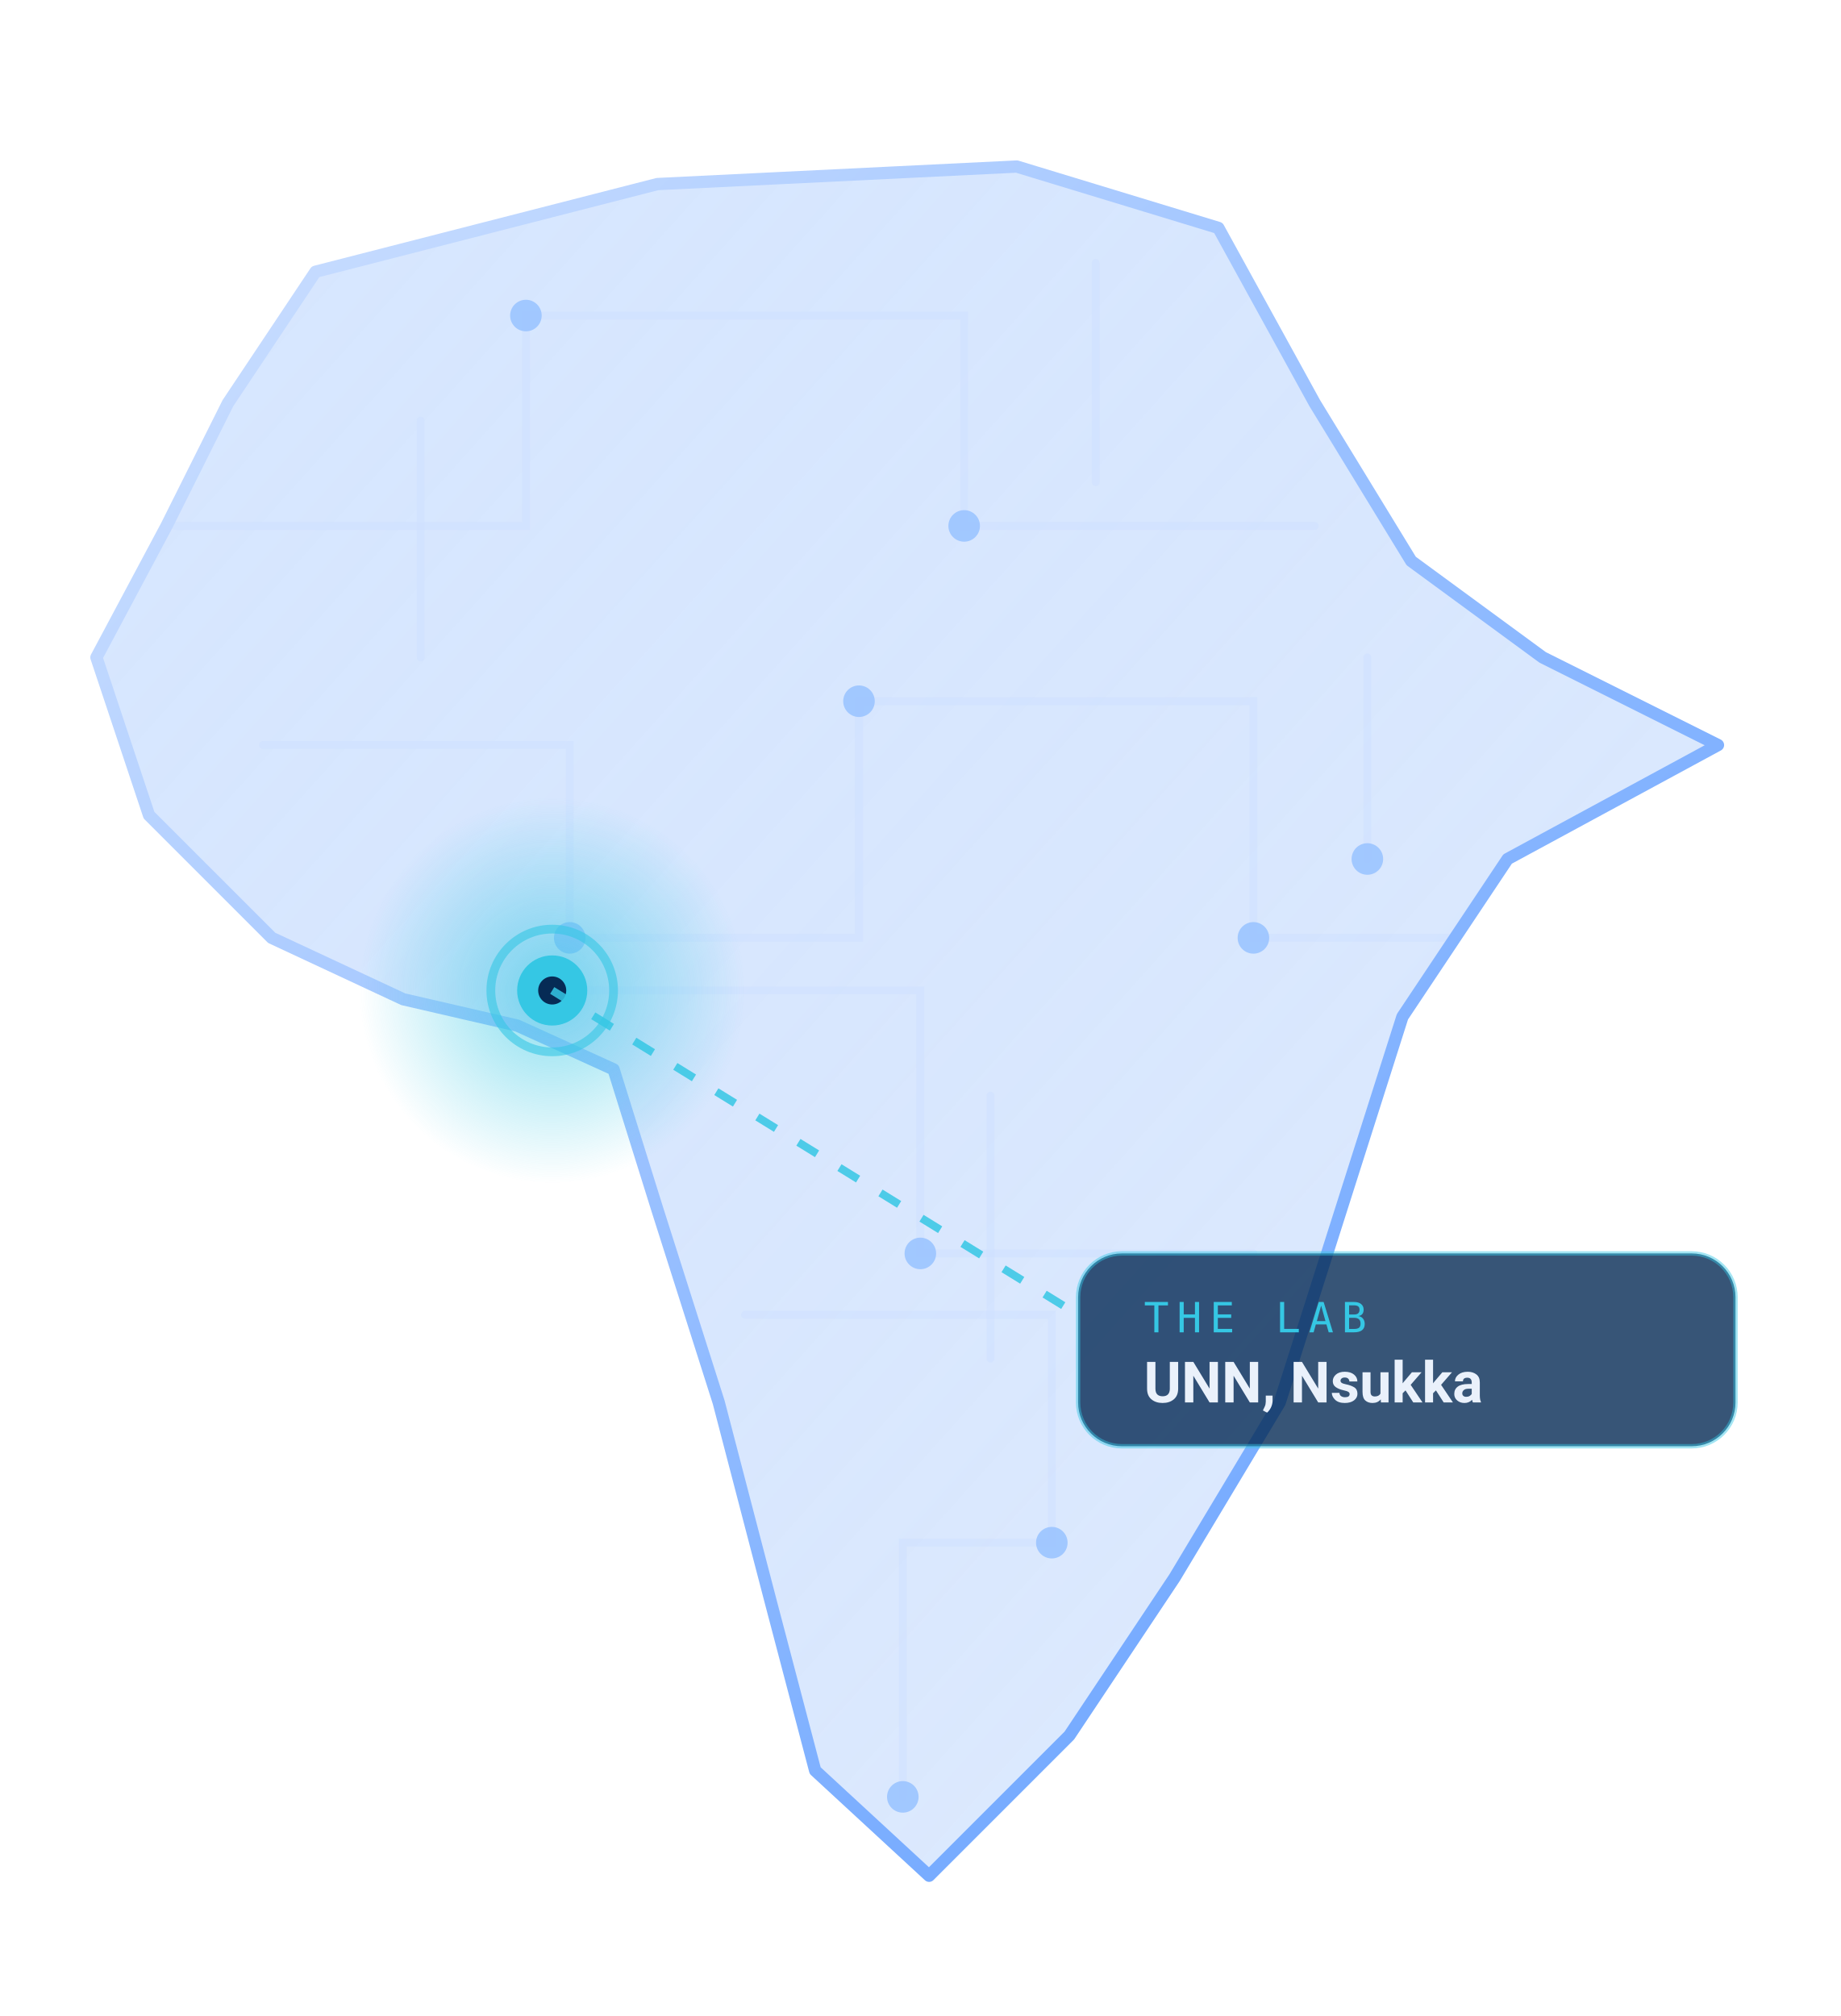
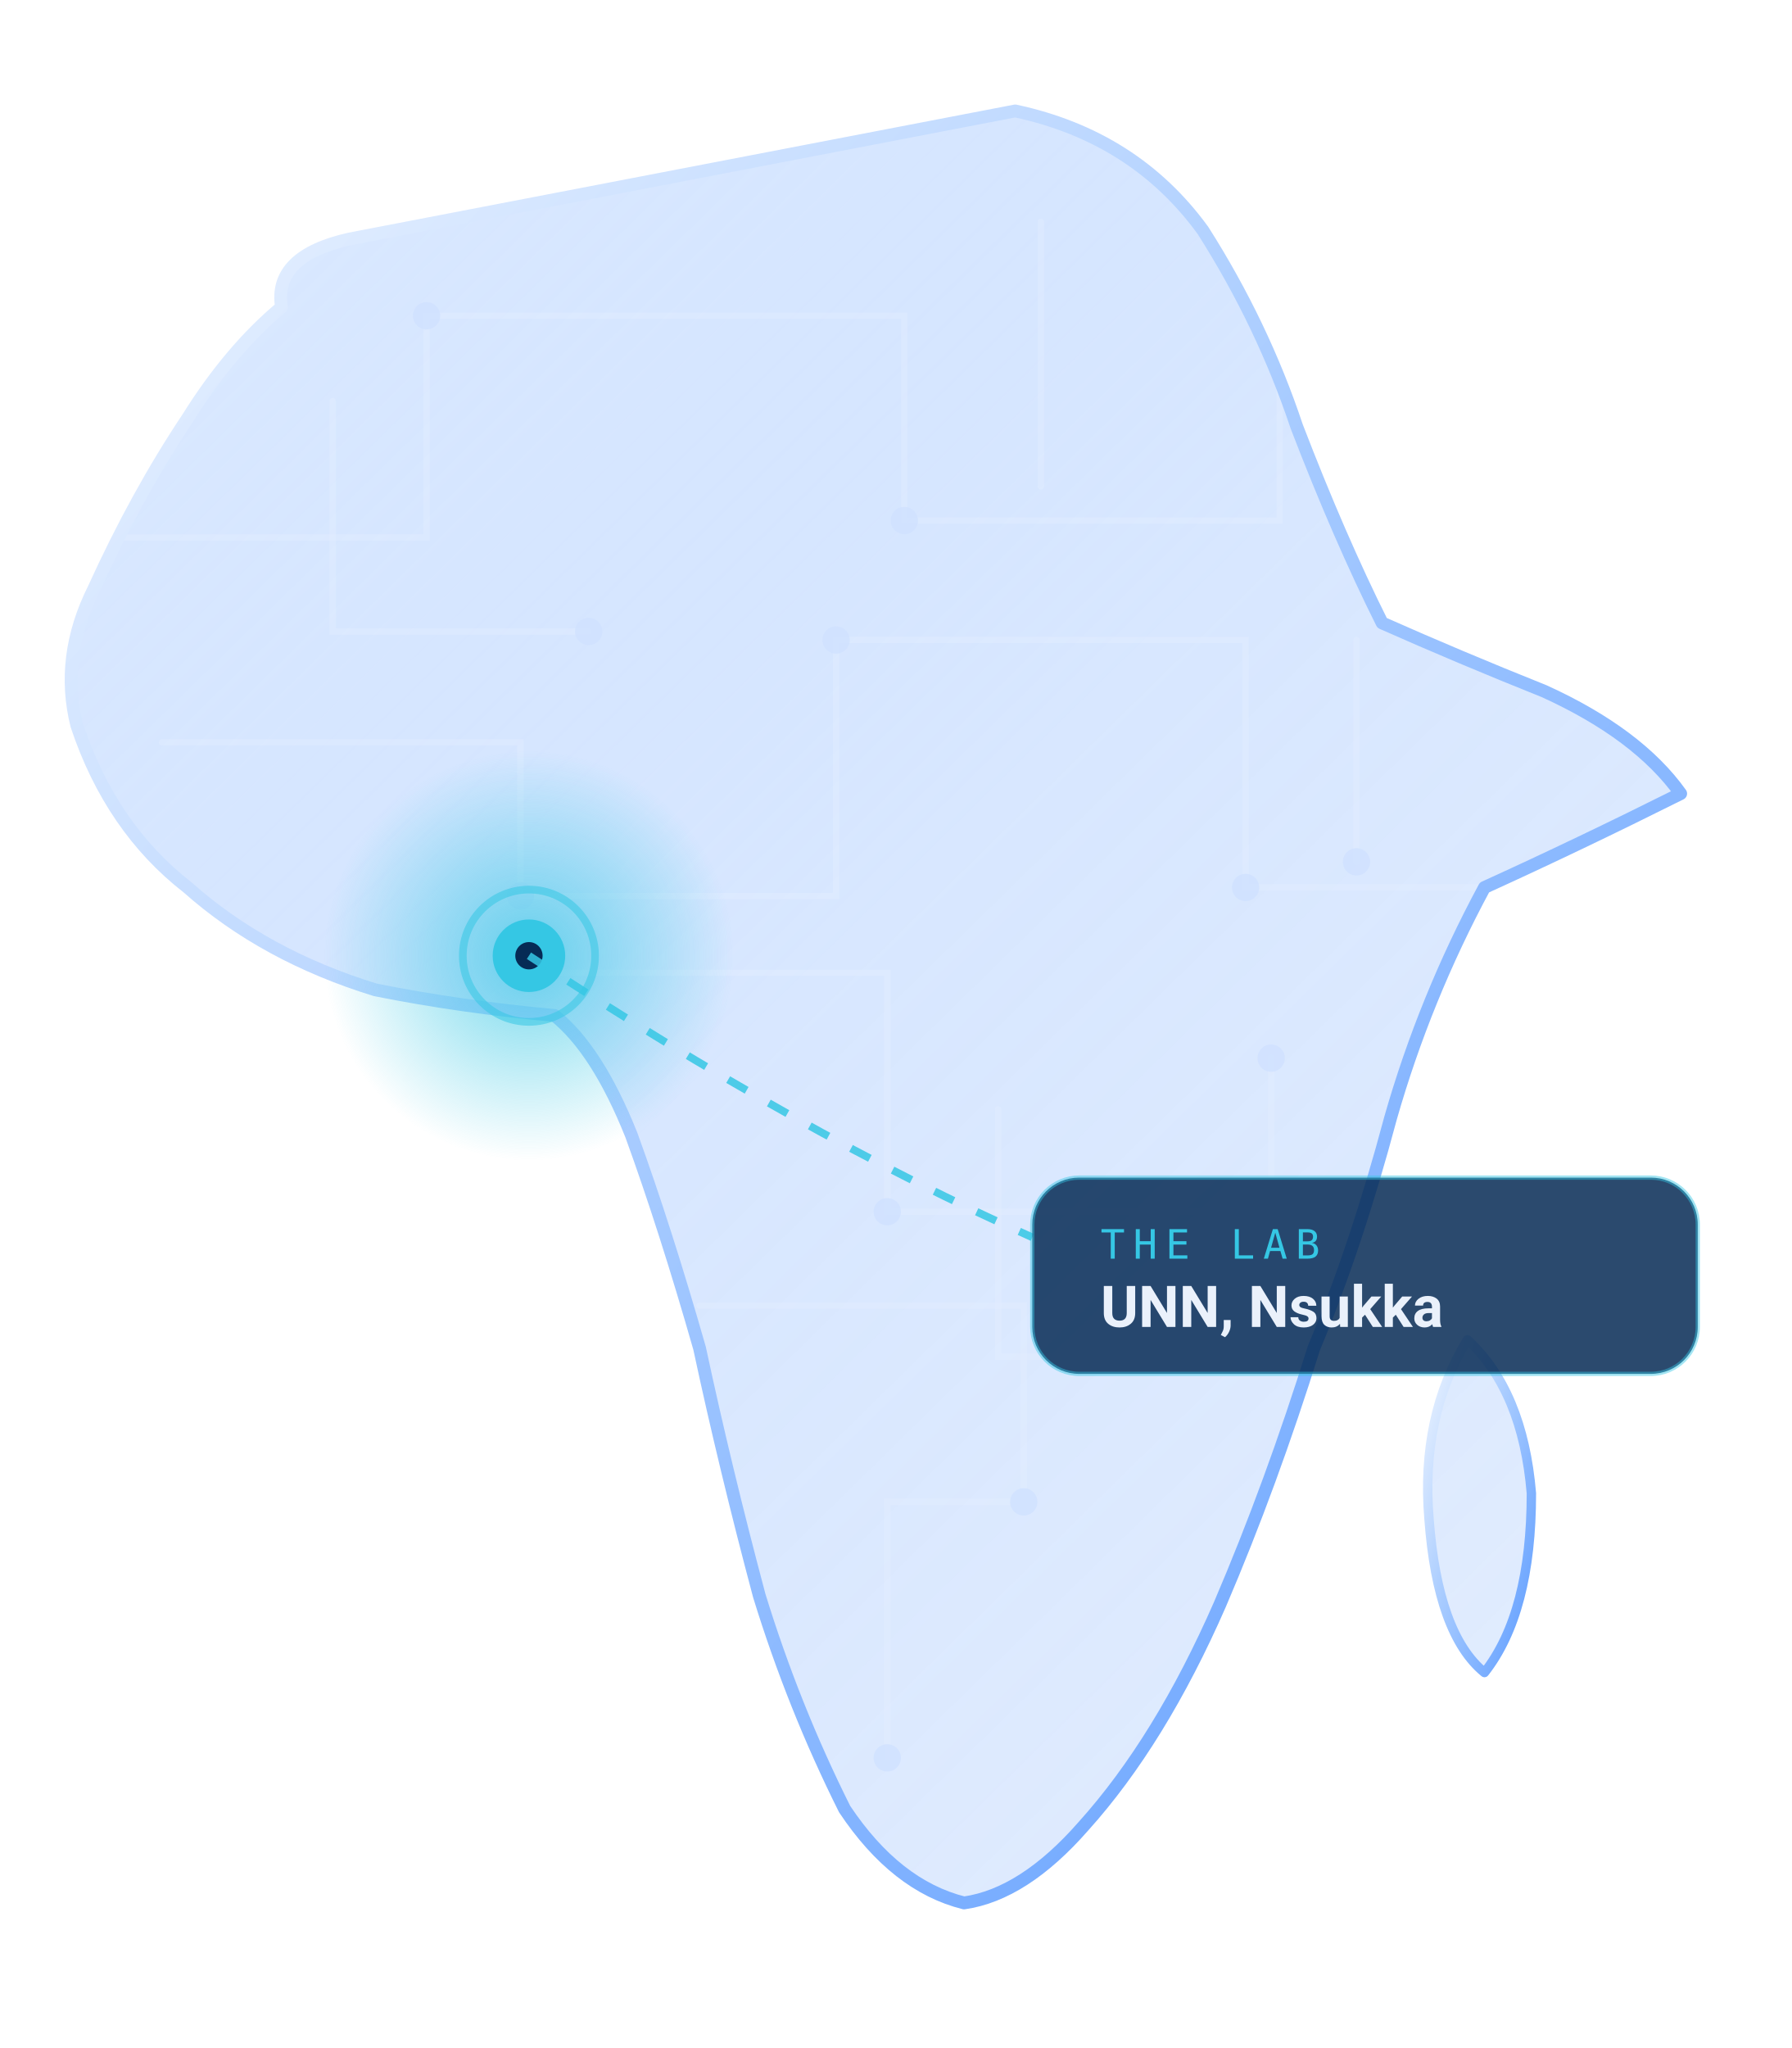
- <svg xmlns="http://www.w3.org/2000/svg" viewBox="0 0 420 460" role="img" aria-label="Map of Africa rendered as a circuit board, with the lab at UNN Nsukka in Nigeria marked">
+ <svg xmlns="http://www.w3.org/2000/svg" viewBox="0 0 420 480" role="img" aria-label="Map of Africa drawn as a circuit board, with the lab at UNN Nsukka in Nigeria marked">
  <defs>
-     <linearGradient id="af-fill" x1="0" y1="0" x2="1" y2="1">
-       <stop offset="0" stop-color="#8CBAFF" stop-opacity=".34" />
-       <stop offset="1" stop-color="#2E7BF6" stop-opacity=".14" />
+     <linearGradient id="afFill" x1="0" y1="0" x2=".85" y2="1">
+       <stop offset="0" stop-color="#BBD6FF" stop-opacity=".46" />
+       <stop offset="0.5" stop-color="#5C9BFF" stop-opacity=".24" />
+       <stop offset="1" stop-color="#2E7BF6" stop-opacity=".13" />
    </linearGradient>
-     <linearGradient id="af-edge" x1="0" y1="0" x2="1" y2="1">
-       <stop offset="0" stop-color="#CFE1FF" />
+     <linearGradient id="afEdge" x1="0" y1="0" x2="1" y2="1">
+       <stop offset="0" stop-color="#F0F6FF" />
+       <stop offset="0.45" stop-color="#A9CCFF" />
      <stop offset="1" stop-color="#5C9BFF" />
    </linearGradient>
-     <radialGradient id="af-glow" cx="50%" cy="50%" r="50%">
-       <stop offset="0" stop-color="#35C7E4" stop-opacity=".6" />
+     <radialGradient id="pin" cx="50%" cy="50%" r="50%">
+       <stop offset="0" stop-color="#35C7E4" stop-opacity=".7" />
      <stop offset="1" stop-color="#35C7E4" stop-opacity="0" />
    </radialGradient>
-     <clipPath id="af-clip">
-       <path d="M72 62 L150 42 L232 38 L278 52 L300 92 L322 128 L352 150 L392 170 L344 196 L320 232 L306 276 L292 320 L268 360 L244 396 L212 428 L186 404 L176 366 L164 320 L150 276 L140 244 L118 234 L92 228 L62 214 L34 186 L22 150 L38 120 L52 92 Z" />
+     <clipPath id="afClip">
+       <path d="M66 72 Q64 60 82 56 L238 26 Q266 32 282 54 Q296 76 304 100 Q314 126 324 146 Q342 154 362 162 Q384 172 394 186 Q370 198 348 208 Q334 234 326 262 Q318 292 308 316 Q298 348 286 376 Q272 408 254 428 Q240 444 226 446 Q210 442 198 424 Q186 400 178 374 Q170 344 164 316 Q156 288 148 266 Q140 246 130 238 Q108 236 88 232 Q62 224 44 208 Q26 194 18 170 Q14 154 22 138 Q32 116 44 98 Q54 82 66 72 Z" />
+     </clipPath>
+     <clipPath id="mgClip">
+       <path d="M344 314 Q357 326 359 350 Q359 378 348 392 Q337 383 335 356 Q333 332 344 314 Z" />
    </clipPath>
  </defs>
-   <g clip-path="url(#af-clip)">
-     <rect width="420" height="460" fill="url(#af-fill)" />
-     <g stroke="#CFE1FF" stroke-opacity=".5" stroke-width="1.8" fill="none" stroke-linecap="round">
-       <path d="M40 120 H120 V72 H220 V120 H300" />
-       <path d="M60 170 H130 V214 H196 V160 H286 V214 H340" />
-       <path d="M126 226 H210 V286 H286" />
-       <path d="M170 300 H240 V352 H206 V410" />
-       <path d="M96 96 V150 M250 60 V110 M312 150 V196 M226 250 V310" />
+   <g clip-path="url(#afClip)">
+     <rect width="420" height="480" fill="url(#afFill)" />
+     <g stroke="#E4EEFF" stroke-opacity=".40" stroke-width="1.5" fill="none" stroke-linecap="round">
+       <path d="M24 126 H100 V74 H212 V122 H300 V88" />
+       <path d="M38 174 H122 V210 H196 V150 H292 V208 H352" />
+       <path d="M126 228 H208 V284 H298 V248" />
+       <path d="M164 306 H240 V352 H208 V412" />
+       <path d="M78 94 V148 H138 M244 52 V114 M318 150 V202 M234 260 V318 H292" />
    </g>
-     <g fill="#9CC4FF" fill-opacity=".9">
-       <circle cx="120" cy="72" r="3.6" />
-       <circle cx="220" cy="120" r="3.6" />
-       <circle cx="130" cy="214" r="3.6" />
-       <circle cx="196" cy="160" r="3.6" />
-       <circle cx="286" cy="214" r="3.6" />
-       <circle cx="210" cy="286" r="3.6" />
-       <circle cx="240" cy="352" r="3.6" />
-       <circle cx="206" cy="410" r="3.6" />
-       <circle cx="312" cy="196" r="3.6" />
+     <g fill="#CFE1FF" fill-opacity=".8">
+       <circle cx="100" cy="74" r="3.2" />
+       <circle cx="212" cy="122" r="3.2" />
+       <circle cx="122" cy="210" r="3.2" />
+       <circle cx="196" cy="150" r="3.2" />
+       <circle cx="292" cy="208" r="3.2" />
+       <circle cx="208" cy="284" r="3.2" />
+       <circle cx="240" cy="352" r="3.2" />
+       <circle cx="208" cy="412" r="3.2" />
+       <circle cx="318" cy="202" r="3.2" />
+       <circle cx="138" cy="148" r="3.2" />
+       <circle cx="298" cy="248" r="3.2" />
    </g>
  </g>
-   <path d="M72 62 L150 42 L232 38 L278 52 L300 92 L322 128 L352 150 L392 170 L344 196 L320 232 L306 276 L292 320 L268 360 L244 396 L212 428 L186 404 L176 366 L164 320 L150 276 L140 244 L118 234 L92 228 L62 214 L34 186 L22 150 L38 120 L52 92 Z" fill="none" stroke="url(#af-edge)" stroke-width="2.8" stroke-linejoin="round" />
-   <circle cx="126" cy="226" r="44" fill="url(#af-glow)" />
-   <g transform="translate(126 226)">
-     <circle r="14" fill="none" stroke="#35C7E4" stroke-width="2" opacity=".6" />
-     <circle r="8" fill="#35C7E4" />
+   <g clip-path="url(#mgClip)">
+     <rect width="420" height="480" fill="url(#afFill)" />
+   </g>
+   <path d="M344 314 Q357 326 359 350 Q359 378 348 392 Q337 383 335 356 Q333 332 344 314 Z" fill="none" stroke="url(#afEdge)" stroke-width="2.2" stroke-linejoin="round" />
+   <path d="M66 72 Q64 60 82 56 L238 26 Q266 32 282 54 Q296 76 304 100 Q314 126 324 146 Q342 154 362 162 Q384 172 394 186 Q370 198 348 208 Q334 234 326 262 Q318 292 308 316 Q298 348 286 376 Q272 408 254 428 Q240 444 226 446 Q210 442 198 424 Q186 400 178 374 Q170 344 164 316 Q156 288 148 266 Q140 246 130 238 Q108 236 88 232 Q62 224 44 208 Q26 194 18 170 Q14 154 22 138 Q32 116 44 98 Q54 82 66 72 Z" fill="none" stroke="url(#afEdge)" stroke-width="3" stroke-linejoin="round" />
+   <circle cx="124" cy="224" r="48" fill="url(#pin)" />
+   <g transform="translate(124 224)">
+     <circle r="15.5" fill="none" stroke="#35C7E4" stroke-width="1.8" opacity=".55" />
+     <circle r="8.5" fill="#35C7E4" />
    <circle r="3.2" fill="#062B55" />
  </g>
-   <path d="M126 226 L246 300" stroke="#35C7E4" stroke-width="1.8" stroke-dasharray="5 6" opacity=".85" />
-   <g transform="translate(246 286)">
-     <rect width="150" height="44" rx="10" fill="#062B55" fill-opacity=".8" stroke="#35C7E4" stroke-opacity=".45" />
-     <text x="15" y="18" font-family="ui-monospace,SFMono-Regular,Menlo,monospace" font-size="9.5" fill="#35C7E4" letter-spacing="1.8">THE LAB</text>
-     <text x="15" y="34" font-family="ui-sans-serif,system-ui,-apple-system,Segoe UI,Roboto,sans-serif" font-size="13" font-weight="700" fill="#EAF1FB">UNN, Nsukka</text>
+   <path d="M124 224 Q188 266 242 290" stroke="#35C7E4" stroke-width="1.8" stroke-dasharray="5 6" fill="none" opacity=".85" />
+   <g transform="translate(242 276)">
+     <rect width="156" height="46" rx="11" fill="#062B55" fill-opacity=".85" stroke="#35C7E4" stroke-opacity=".45" />
+     <text x="16" y="19" font-family="ui-monospace,SFMono-Regular,Menlo,monospace" font-size="9.5" fill="#35C7E4" letter-spacing="1.9">THE LAB</text>
+     <text x="16" y="35" font-family="ui-sans-serif,system-ui,-apple-system,Segoe UI,Roboto,sans-serif" font-size="13.5" font-weight="700" fill="#EAF1FB">UNN, Nsukka</text>
  </g>
</svg>
